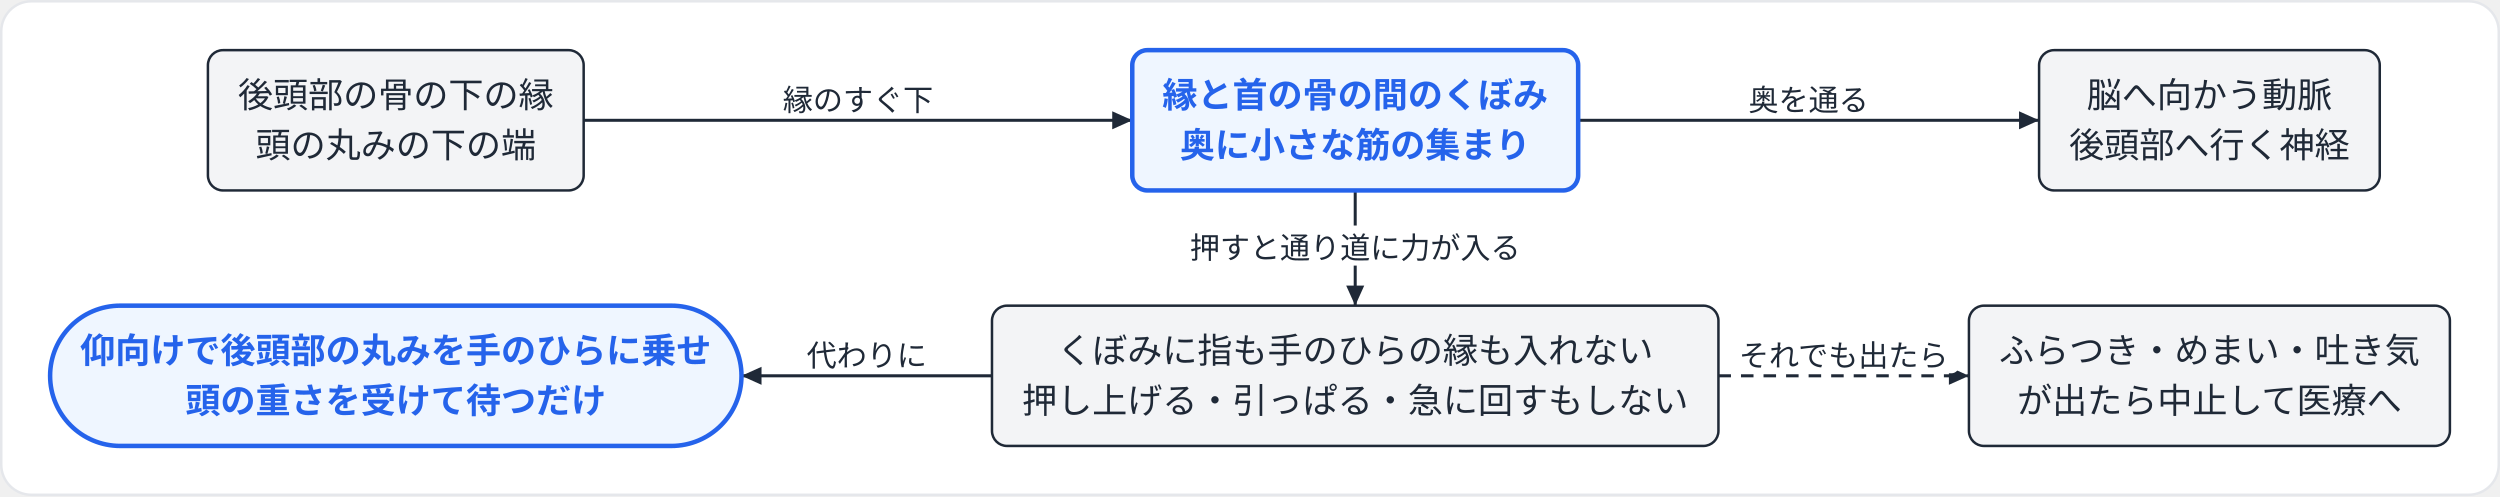
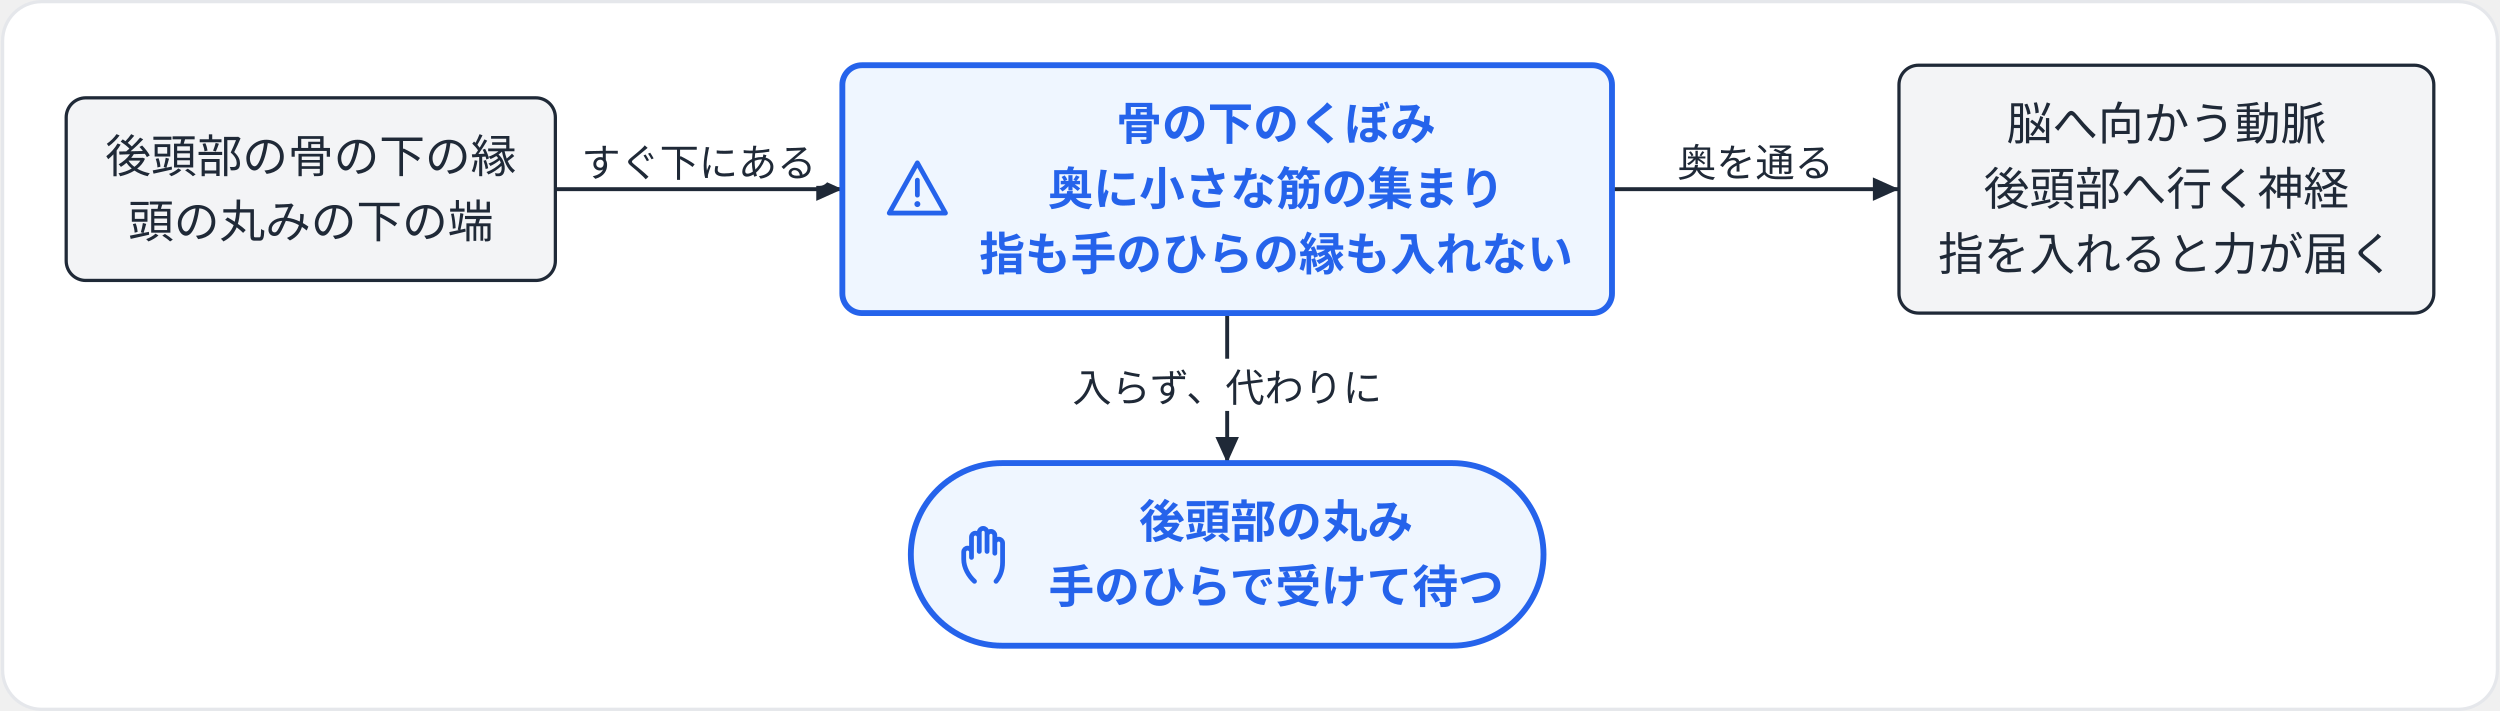
- <svg xmlns="http://www.w3.org/2000/svg" width="640" height="127" viewBox="0 0 998 198">
-   <rect x="0.5" y="0.5" width="997" height="197" rx="12" fill="#ffffff" stroke="#e5e7eb" stroke-width="1" />
+ <svg xmlns="http://www.w3.org/2000/svg" width="640" height="182" viewBox="0 0 766 218">
+   <rect x="0.5" y="0.5" width="765" height="217" rx="12" fill="#ffffff" stroke="#e5e7eb" stroke-width="1" />
  <g transform="translate(20 20)">
-     <polyline points="213,28 432,28" fill="none" stroke="#1f2937" stroke-width="1.2" stroke-linejoin="round" />
-     <polygon points="432,28 424,31.6 424,24.4" fill="#1f2937" />
-     <polyline points="610,28 794,28" fill="none" stroke="#1f2937" stroke-width="1.2" stroke-linejoin="round" />
-     <polygon points="794,28 786,31.6 786,24.4" fill="#1f2937" />
-     <polyline points="521,56 521,102" fill="none" stroke="#1f2937" stroke-width="1.2" stroke-linejoin="round" />
-     <polygon points="521,102 517.4,94 524.6,94" fill="#1f2937" />
-     <polyline points="376,130 276,130" fill="none" stroke="#1f2937" stroke-width="1.2" stroke-linejoin="round" />
-     <polygon points="276,130 284,126.4 284,133.6" fill="#1f2937" />
-     <polyline points="666,130 766,130" fill="none" stroke="#1f2937" stroke-width="1.2" stroke-dasharray="5 4" stroke-linejoin="round" />
-     <polygon points="766,130 758,133.6 758,126.4" fill="#1f2937" />
-     <rect x="63" y="0" width="150" height="56" rx="6" fill="#f3f4f6" stroke="#1f2937" stroke-width="1" />
-     <text x="138" y="22.9" font-family="Hiragino Sans, Hiragino Kaku Gothic ProN, Noto Sans JP, Yu Gothic, Meiryo, sans-serif" font-size="14" fill="#1f2937" text-anchor="middle">後頭部の骨の下の縁</text>
-     <text x="138" y="42.9" font-family="Hiragino Sans, Hiragino Kaku Gothic ProN, Noto Sans JP, Yu Gothic, Meiryo, sans-serif" font-size="14" fill="#1f2937" text-anchor="middle">頭の丸みの下の端</text>
-     <rect x="432" y="0" width="178" height="56" rx="6" fill="#eff6ff" stroke="#2563eb" stroke-width="1.8" />
-     <text x="521" y="22.9" font-family="Hiragino Sans, Hiragino Kaku Gothic ProN, Noto Sans JP, Yu Gothic, Meiryo, sans-serif" font-size="14" fill="#2563eb" text-anchor="middle" font-weight="600">縁と首の骨の間のくぼみ</text>
-     <text x="521" y="42.9" font-family="Hiragino Sans, Hiragino Kaku Gothic ProN, Noto Sans JP, Yu Gothic, Meiryo, sans-serif" font-size="14" fill="#2563eb" text-anchor="middle" font-weight="600">奥に小さな筋の集まり</text>
-     <rect x="794" y="0" width="136" height="56" rx="6" fill="#f3f4f6" stroke="#1f2937" stroke-width="1" />
-     <text x="862" y="22.9" font-family="Hiragino Sans, Hiragino Kaku Gothic ProN, Noto Sans JP, Yu Gothic, Meiryo, sans-serif" font-size="14" fill="#1f2937" text-anchor="middle">脳へ向かう動脈</text>
-     <text x="862" y="42.9" font-family="Hiragino Sans, Hiragino Kaku Gothic ProN, Noto Sans JP, Yu Gothic, Meiryo, sans-serif" font-size="14" fill="#1f2937" text-anchor="middle">後頭部へ行く神経</text>
-     <rect x="0" y="102" width="276" height="56" rx="28" fill="#eff6ff" stroke="#2563eb" stroke-width="1.8" />
-     <text x="138" y="124.9" font-family="Hiragino Sans, Hiragino Kaku Gothic ProN, Noto Sans JP, Yu Gothic, Meiryo, sans-serif" font-size="14" fill="#2563eb" text-anchor="middle" font-weight="600">仰向けで後頭部の丸みを手のひらに乗せ</text>
-     <text x="138" y="144.9" font-family="Hiragino Sans, Hiragino Kaku Gothic ProN, Noto Sans JP, Yu Gothic, Meiryo, sans-serif" font-size="14" fill="#2563eb" text-anchor="middle" font-weight="600">頭の重さを受けて待つだけ</text>
-     <rect x="376" y="102" width="290" height="56" rx="6" fill="#f3f4f6" stroke="#1f2937" stroke-width="1" />
-     <text x="521" y="124.9" font-family="Hiragino Sans, Hiragino Kaku Gothic ProN, Noto Sans JP, Yu Gothic, Meiryo, sans-serif" font-size="14" fill="#1f2937" text-anchor="middle">くぼみに指も手のひらの縁も入れない</text>
-     <text x="521" y="144.9" font-family="Hiragino Sans, Hiragino Kaku Gothic ProN, Noto Sans JP, Yu Gothic, Meiryo, sans-serif" font-size="14" fill="#1f2937" text-anchor="middle">押し上げる・引っぱる・急に回すもしない</text>
-     <rect x="766" y="102" width="192" height="56" rx="6" fill="#f3f4f6" stroke="#1f2937" stroke-width="1" />
-     <text x="862" y="124.9" font-family="Hiragino Sans, Hiragino Kaku Gothic ProN, Noto Sans JP, Yu Gothic, Meiryo, sans-serif" font-size="14" fill="#1f2937" text-anchor="middle">ふらつき・めまい・吐き気</text>
-     <text x="862" y="144.9" font-family="Hiragino Sans, Hiragino Kaku Gothic ProN, Noto Sans JP, Yu Gothic, Meiryo, sans-serif" font-size="14" fill="#1f2937" text-anchor="middle">が出たら中止して医療へ</text>
-     <rect x="288.5" y="11" width="68" height="16" rx="3" fill="#ffffff" />
-     <text x="322.5" y="24.2" font-family="Hiragino Sans, Hiragino Kaku Gothic ProN, Noto Sans JP, Yu Gothic, Meiryo, sans-serif" font-size="12" fill="#1f2937" text-anchor="middle">縁のすぐ下</text>
-     <rect x="674" y="11" width="56" height="16" rx="3" fill="#ffffff" />
-     <text x="702" y="24.2" font-family="Hiragino Sans, Hiragino Kaku Gothic ProN, Noto Sans JP, Yu Gothic, Meiryo, sans-serif" font-size="12" fill="#1f2937" text-anchor="middle">奥を通る</text>
-     <rect x="451" y="70" width="140" height="16" rx="3" fill="#ffffff" />
-     <text x="521" y="83.2" font-family="Hiragino Sans, Hiragino Kaku Gothic ProN, Noto Sans JP, Yu Gothic, Meiryo, sans-serif" font-size="12" fill="#1f2937" text-anchor="middle">押すと通り道に力が入る</text>
-     <rect x="298" y="113" width="56" height="16" rx="3" fill="#ffffff" />
-     <text x="326" y="126.2" font-family="Hiragino Sans, Hiragino Kaku Gothic ProN, Noto Sans JP, Yu Gothic, Meiryo, sans-serif" font-size="12" fill="#1f2937" text-anchor="middle">代わりに</text>
-     <rect x="670" y="113" width="92" height="16" rx="3" fill="#ffffff" />
-     <text x="716" y="126.2" font-family="Hiragino Sans, Hiragino Kaku Gothic ProN, Noto Sans JP, Yu Gothic, Meiryo, sans-serif" font-size="12" fill="#1f2937" text-anchor="middle">それでも出たら</text>
+     <polyline points="150,38 238,38" fill="none" stroke="#1f2937" stroke-width="1.2" stroke-linejoin="round" />
+     <polygon points="238,38 230,41.6 230,34.4" fill="#1f2937" />
+     <polyline points="474,38 562,38" fill="none" stroke="#1f2937" stroke-width="1.2" stroke-linejoin="round" />
+     <polygon points="562,38 554,41.6 554,34.4" fill="#1f2937" />
+     <polyline points="356,76 356,122" fill="none" stroke="#1f2937" stroke-width="1.2" stroke-linejoin="round" />
+     <polygon points="356,122 352.4,114 359.6,114" fill="#1f2937" />
+     <rect x="0" y="10" width="150" height="56" rx="6" fill="#f3f4f6" stroke="#1f2937" stroke-width="1" />
+     <text x="75" y="32.9" font-family="Hiragino Sans, Hiragino Kaku Gothic ProN, Noto Sans JP, Yu Gothic, Meiryo, sans-serif" font-size="14" fill="#1f2937" text-anchor="middle">後頭部の骨の下の縁</text>
+     <text x="75" y="52.9" font-family="Hiragino Sans, Hiragino Kaku Gothic ProN, Noto Sans JP, Yu Gothic, Meiryo, sans-serif" font-size="14" fill="#1f2937" text-anchor="middle">頭の丸みの下の端</text>
+     <rect x="238" y="0" width="236" height="76" rx="6" fill="#eff6ff" stroke="#2563eb" stroke-width="1.8" />
+     <g transform="translate(250 27) scale(0.9167)" fill="none" stroke="#2563eb" stroke-width="1.6" stroke-linecap="round" stroke-linejoin="round">
+       <path d="M12 3.2 L21.4 20 H2.6 Z" />
+       <path d="M12 9 V14" />
+       <circle cx="12" cy="17" r="1" fill="#2563eb" stroke="none" />
+     </g>
+     <text x="371" y="22.9" font-family="Hiragino Sans, Hiragino Kaku Gothic ProN, Noto Sans JP, Yu Gothic, Meiryo, sans-serif" font-size="14" fill="#2563eb" text-anchor="middle" font-weight="600">骨の下のくぼみ</text>
+     <text x="371" y="42.9" font-family="Hiragino Sans, Hiragino Kaku Gothic ProN, Noto Sans JP, Yu Gothic, Meiryo, sans-serif" font-size="14" fill="#2563eb" text-anchor="middle" font-weight="600">奥に小さな筋の集まり</text>
+     <text x="371" y="62.9" font-family="Hiragino Sans, Hiragino Kaku Gothic ProN, Noto Sans JP, Yu Gothic, Meiryo, sans-serif" font-size="14" fill="#2563eb" text-anchor="middle" font-weight="600">指も手のひらの縁も入れない</text>
+     <rect x="562" y="0" width="164" height="76" rx="6" fill="#f3f4f6" stroke="#1f2937" stroke-width="1" />
+     <text x="644" y="22.9" font-family="Hiragino Sans, Hiragino Kaku Gothic ProN, Noto Sans JP, Yu Gothic, Meiryo, sans-serif" font-size="14" fill="#1f2937" text-anchor="middle">脳へ向かう動脈</text>
+     <text x="644" y="42.9" font-family="Hiragino Sans, Hiragino Kaku Gothic ProN, Noto Sans JP, Yu Gothic, Meiryo, sans-serif" font-size="14" fill="#1f2937" text-anchor="middle">後頭部へ行く神経</text>
+     <text x="644" y="62.9" font-family="Hiragino Sans, Hiragino Kaku Gothic ProN, Noto Sans JP, Yu Gothic, Meiryo, sans-serif" font-size="14" fill="#1f2937" text-anchor="middle">指を入れると力が届く</text>
+     <rect x="259" y="122" width="194" height="56" rx="28" fill="#eff6ff" stroke="#2563eb" stroke-width="1.8" />
+     <g transform="translate(271 139) scale(0.9167)" fill="none" stroke="#2563eb" stroke-width="1.6" stroke-linecap="round" stroke-linejoin="round">
+       <path d="M8.2 21 C6.2 19.2 4.6 16.4 4.6 13.6 V11.2 A1.3 1.3 0 0 1 7.2 11.2 V13 V6.2 A1.3 1.3 0 0 1 9.8 6.2 V11 V4.6 A1.3 1.3 0 0 1 12.4 4.6 V11 V5.6 A1.3 1.3 0 0 1 15 5.6 V11.6 V8.2 A1.3 1.3 0 0 1 17.6 8.2 V14.6 C17.6 17.6 16.6 19.6 15.4 21" />
+     </g>
+     <text x="371" y="144.9" font-family="Hiragino Sans, Hiragino Kaku Gothic ProN, Noto Sans JP, Yu Gothic, Meiryo, sans-serif" font-size="14" fill="#2563eb" text-anchor="middle" font-weight="600">後頭部の丸み</text>
+     <text x="371" y="164.9" font-family="Hiragino Sans, Hiragino Kaku Gothic ProN, Noto Sans JP, Yu Gothic, Meiryo, sans-serif" font-size="14" fill="#2563eb" text-anchor="middle" font-weight="600">手のひらで受けて待つ</text>
+     <rect x="154" y="21" width="80" height="16" rx="3" fill="#ffffff" />
+     <text x="194" y="34.2" font-family="Hiragino Sans, Hiragino Kaku Gothic ProN, Noto Sans JP, Yu Gothic, Meiryo, sans-serif" font-size="12" fill="#1f2937" text-anchor="middle">すぐ下にある</text>
+     <rect x="490" y="21" width="56" height="16" rx="3" fill="#ffffff" />
+     <text x="518" y="34.2" font-family="Hiragino Sans, Hiragino Kaku Gothic ProN, Noto Sans JP, Yu Gothic, Meiryo, sans-serif" font-size="12" fill="#1f2937" text-anchor="middle">奥を通る</text>
+     <rect x="304" y="90" width="104" height="16" rx="3" fill="#ffffff" />
+     <text x="356" y="103.2" font-family="Hiragino Sans, Hiragino Kaku Gothic ProN, Noto Sans JP, Yu Gothic, Meiryo, sans-serif" font-size="12" fill="#1f2937" text-anchor="middle">入らず、代わりに</text>
  </g>
</svg>
